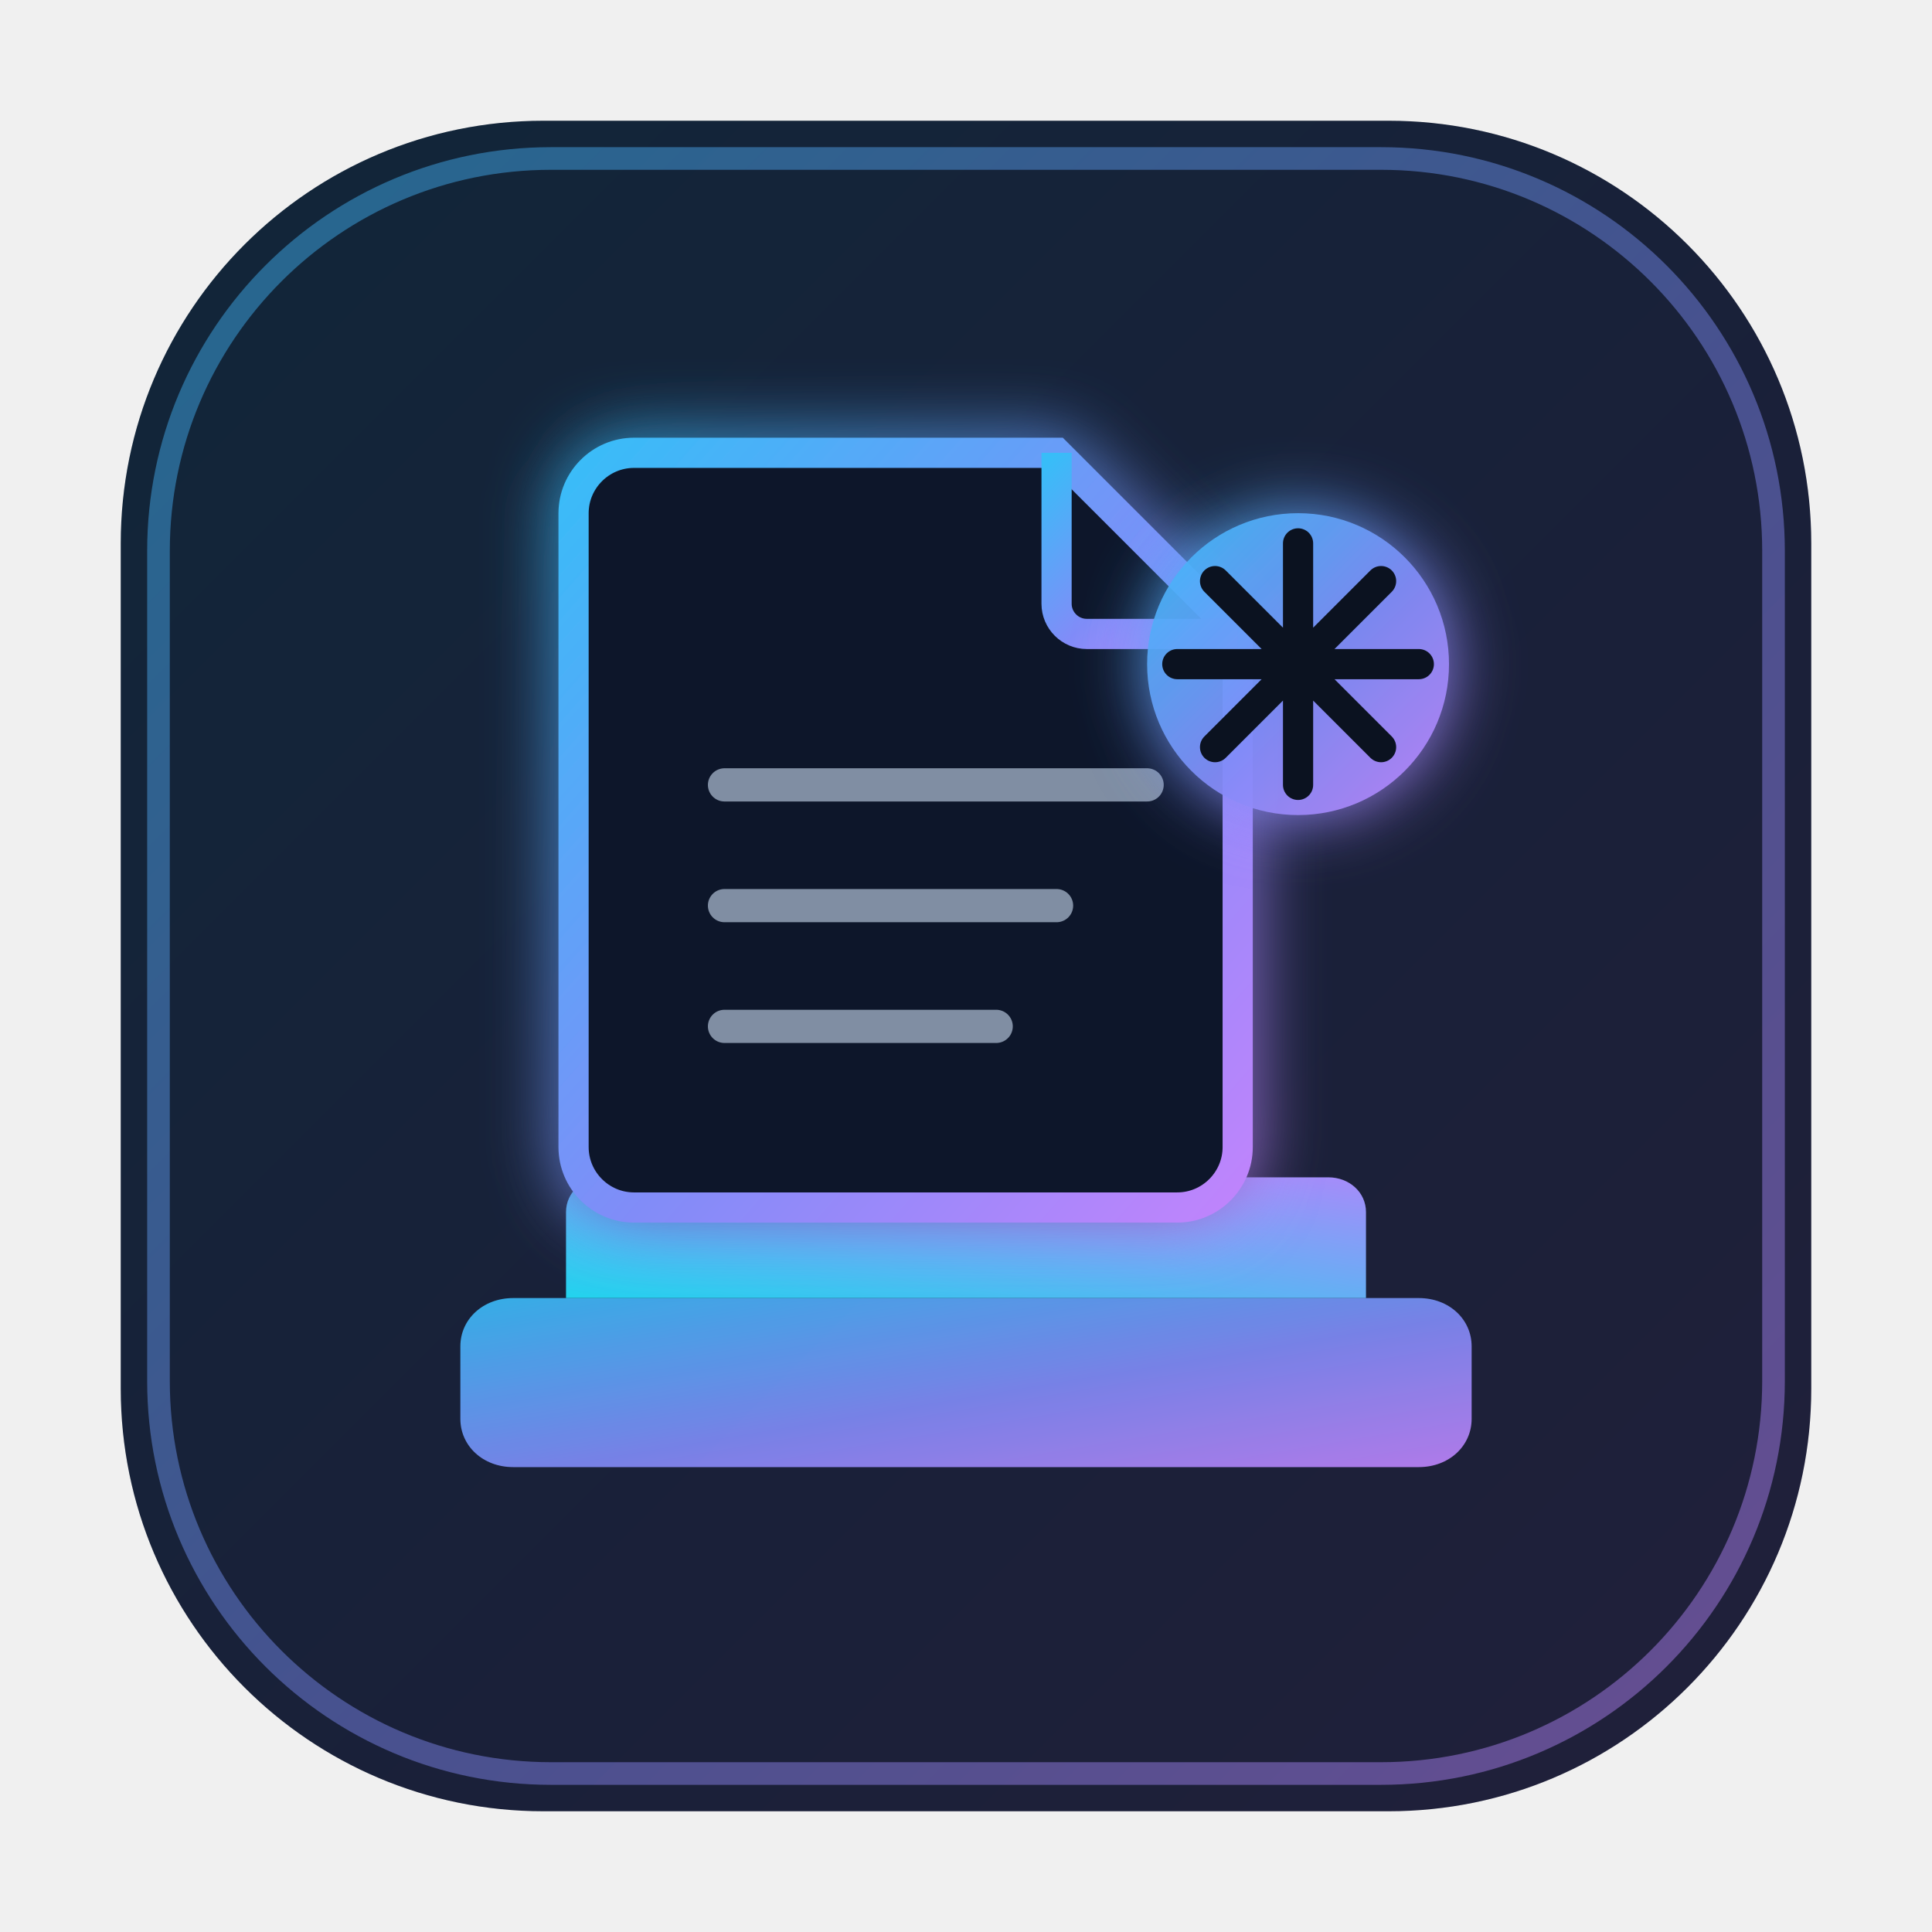
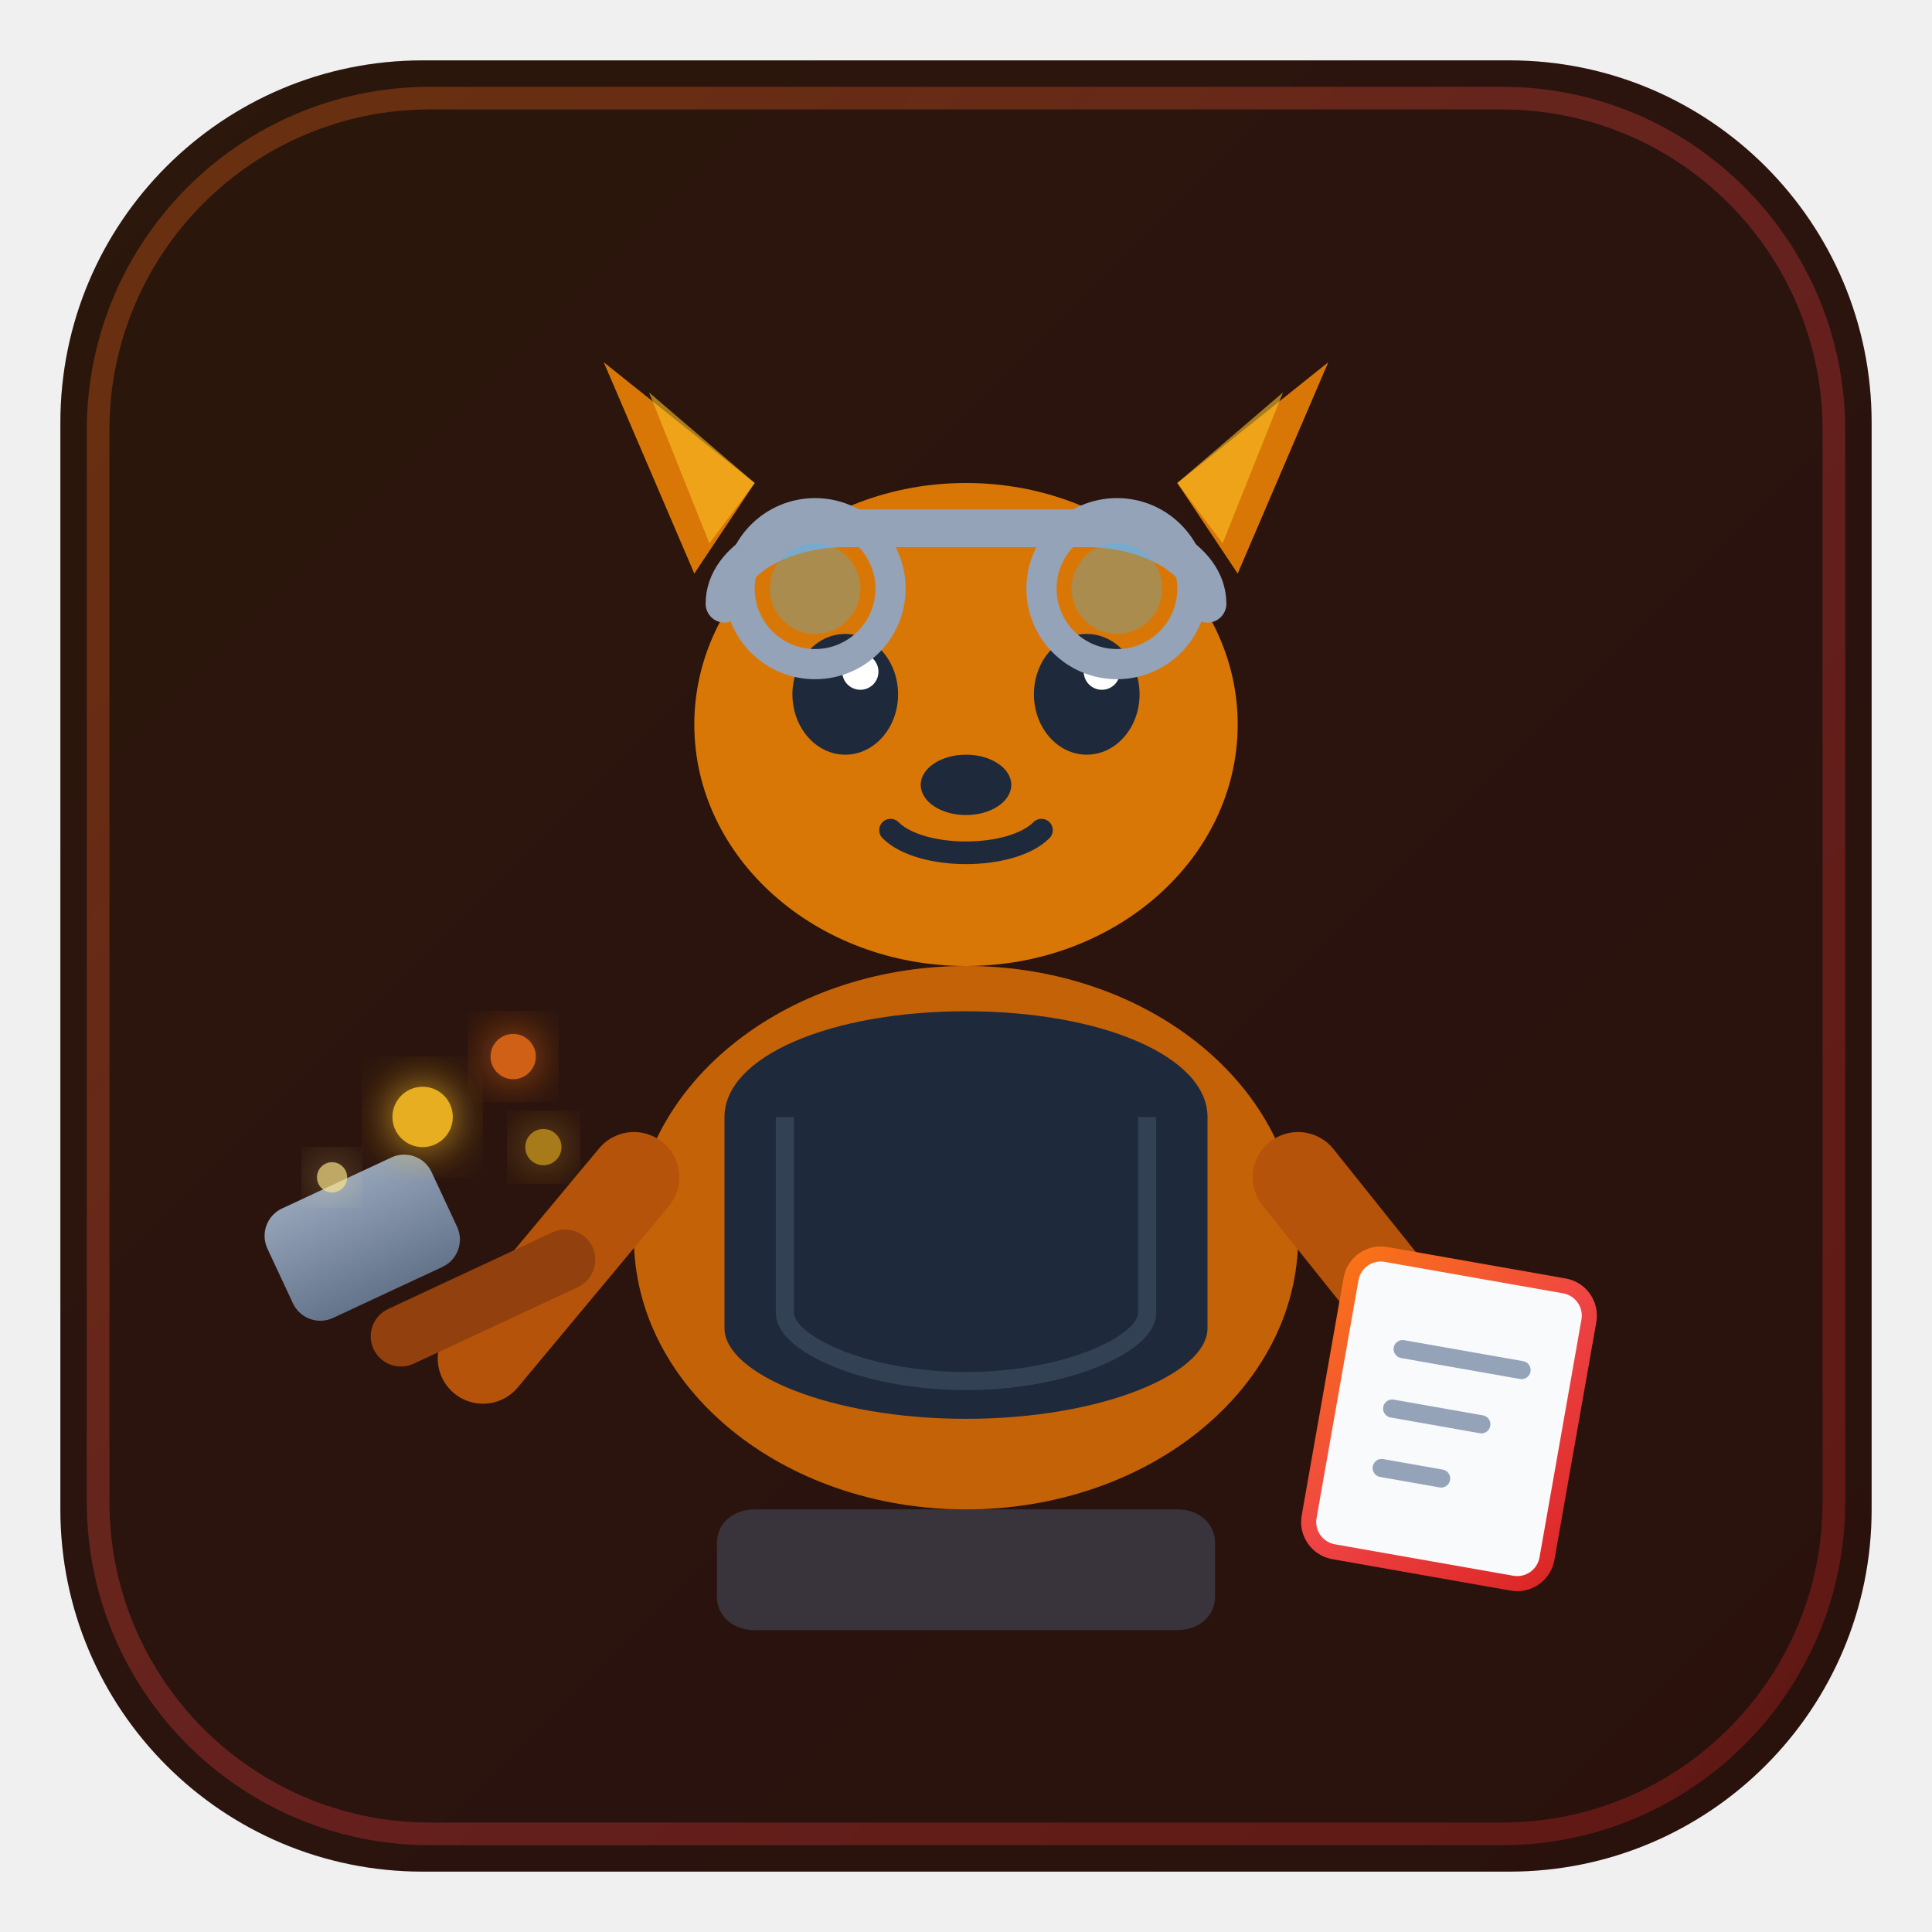
- <svg xmlns="http://www.w3.org/2000/svg" viewBox="0 0 128 128" role="img" aria-label="specforge">
+ <svg xmlns="http://www.w3.org/2000/svg" viewBox="0 0 128 128" role="img" aria-label="specforge mascot">
  <defs>
-     <linearGradient id="g" x1="0%" y1="0%" x2="100%" y2="100%">
-       <stop offset="0%" stop-color="#38bdf8" />
-       <stop offset="55%" stop-color="#818cf8" />
-       <stop offset="100%" stop-color="#c084fc" />
+     <linearGradient id="forge" x1="0%" y1="0%" x2="100%" y2="100%">
+       <stop offset="0%" stop-color="#f97316" />
+       <stop offset="50%" stop-color="#ef4444" />
+       <stop offset="100%" stop-color="#dc2626" />
    </linearGradient>
-     <linearGradient id="g2" x1="0%" y1="100%" x2="100%" y2="0%">
-       <stop offset="0%" stop-color="#22d3ee" />
-       <stop offset="100%" stop-color="#a78bfa" />
+     <linearGradient id="glow" x1="0%" y1="0%" x2="100%" y2="100%">
+       <stop offset="0%" stop-color="#fbbf24" />
+       <stop offset="100%" stop-color="#f97316" />
    </linearGradient>
-     <filter id="glow" x="-40%" y="-40%" width="180%" height="180%">
-       <feGaussianBlur stdDeviation="2.2" result="b" />
+     <linearGradient id="metal" x1="0%" y1="0%" x2="0%" y2="100%">
+       <stop offset="0%" stop-color="#94a3b8" />
+       <stop offset="100%" stop-color="#64748b" />
+     </linearGradient>
+     <filter id="ember" x="-50%" y="-50%" width="200%" height="200%">
+       <feGaussianBlur stdDeviation="1.5" result="b" />
      <feMerge>
        <feMergeNode in="b" />
        <feMergeNode in="SourceGraphic" />
      </feMerge>
    </filter>
  </defs>
-   <rect x="8" y="8" width="112" height="112" rx="28" fill="#0b1220" />
-   <rect x="8" y="8" width="112" height="112" rx="28" fill="url(#g)" opacity="0.12" />
-   <rect x="10.5" y="10.5" width="107" height="107" rx="26" fill="none" stroke="url(#g)" stroke-opacity="0.45" stroke-width="1.5" />
-   <path d="M34 86h60c2 0 3.5 1.4 3.5 3.2V94c0 1.8-1.5 3.2-3.5 3.2H34c-2 0-3.5-1.4-3.5-3.2v-4.8c0-1.8 1.5-3.2 3.5-3.2z" fill="url(#g)" opacity="0.9" />
-   <path d="M40 78h48c1.4 0 2.5 1 2.5 2.3V86H37.5v-5.7c0-1.3 1.1-2.3 2.5-2.3z" fill="url(#g2)" />
-   <path d="M42 30h28l12 12v34c0 2.2-1.8 4-4 4H42c-2.2 0-4-1.8-4-4V34c0-2.2 1.8-4 4-4z" fill="#0f172a" stroke="url(#g)" stroke-width="2" filter="url(#glow)" />
-   <path d="M70 30v10c0 1.1.9 2 2 2h10" fill="none" stroke="url(#g)" stroke-width="2" />
-   <path d="M48 52h28M48 60h22M48 68h18" stroke="#94a3b8" stroke-width="2.2" stroke-linecap="round" opacity="0.85" />
-   <circle cx="86" cy="44" r="10" fill="url(#g)" opacity="0.95" filter="url(#glow)" />
-   <path d="M86 36v16M78 44h16M80.5 38.5l11 11M80.5 49.5l11-11" stroke="#0b1220" stroke-width="2" stroke-linecap="round" />
+   <rect x="4" y="4" width="120" height="120" rx="24" fill="#1a0f0a" />
+   <rect x="4" y="4" width="120" height="120" rx="24" fill="url(#forge)" opacity="0.08" />
+   <rect x="6.5" y="6.5" width="115" height="115" rx="22" fill="none" stroke="url(#forge)" stroke-opacity="0.3" stroke-width="1.5" />
+   <ellipse cx="64" cy="82" rx="22" ry="18" fill="#b45309" />
+   <ellipse cx="64" cy="82" rx="22" ry="18" fill="#d97706" opacity="0.4" />
+   <path d="M48 74c0-4 7-7 16-7s16 3 16 7v14c0 3-7 6-16 6s-16-3-16-6z" fill="#1e293b" />
+   <path d="M52 74v13c0 2 5.3 4.5 12 4.5s12-2.5 12-4.5V74" fill="none" stroke="#334155" stroke-width="1.2" />
+   <ellipse cx="64" cy="48" rx="18" ry="16" fill="#d97706" />
+   <path d="M46 38l-6-14 10 8z" fill="#d97706" />
+   <path d="M47 36l-4-10 7 6z" fill="#fbbf24" opacity="0.6" />
+   <path d="M82 38l6-14-10 8z" fill="#d97706" />
+   <path d="M81 36l4-10-7 6z" fill="#fbbf24" opacity="0.6" />
+   <ellipse cx="56" cy="46" rx="3.5" ry="4" fill="#1e293b" />
+   <ellipse cx="72" cy="46" rx="3.5" ry="4" fill="#1e293b" />
+   <circle cx="57" cy="44.5" r="1.2" fill="white" />
+   <circle cx="73" cy="44.5" r="1.2" fill="white" />
+   <ellipse cx="64" cy="52" rx="3" ry="2" fill="#1e293b" />
+   <path d="M59 55c2 2 8 2 10 0" fill="none" stroke="#1e293b" stroke-width="1.5" stroke-linecap="round" />
+   <path d="M48 40c0-3 4-5 8-5h16c4 0 8 2 8 5" fill="none" stroke="#94a3b8" stroke-width="2.5" stroke-linecap="round" />
+   <circle cx="54" cy="39" r="5" fill="none" stroke="#94a3b8" stroke-width="2" />
+   <circle cx="74" cy="39" r="5" fill="none" stroke="#94a3b8" stroke-width="2" />
+   <circle cx="54" cy="39" r="3" fill="#38bdf8" opacity="0.3" />
+   <circle cx="74" cy="39" r="3" fill="#38bdf8" opacity="0.3" />
+   <path d="M42 78l-10 12" stroke="#b45309" stroke-width="6" stroke-linecap="round" />
+   <rect x="24" y="84" width="16" height="4" rx="2" fill="#92400e" transform="rotate(-25 32 86)" />
+   <rect x="18" y="78" width="12" height="8" rx="2" fill="url(#metal)" transform="rotate(-25 24 82)" />
+   <path d="M86 78l8 10" stroke="#b45309" stroke-width="6" stroke-linecap="round" />
+   <rect x="88" y="84" width="16" height="20" rx="2" fill="#f8fafc" transform="rotate(10 96 94)" />
+   <rect x="88" y="84" width="16" height="20" rx="2" fill="none" stroke="url(#forge)" stroke-width="1" transform="rotate(10 96 94)" />
+   <line x1="92" y1="90" x2="100" y2="90" stroke="#94a3b8" stroke-width="1.2" stroke-linecap="round" transform="rotate(10 96 95)" />
+   <line x1="92" y1="94" x2="98" y2="94" stroke="#94a3b8" stroke-width="1.2" stroke-linecap="round" transform="rotate(10 96 95)" />
+   <line x1="92" y1="98" x2="96" y2="98" stroke="#94a3b8" stroke-width="1.2" stroke-linecap="round" transform="rotate(10 96 95)" />
+   <circle cx="28" cy="74" r="2" fill="#fbbf24" filter="url(#ember)" opacity="0.9" />
+   <circle cx="34" cy="70" r="1.5" fill="#f97316" filter="url(#ember)" opacity="0.8" />
+   <circle cx="22" cy="78" r="1" fill="#fde68a" filter="url(#ember)" opacity="0.7" />
+   <circle cx="36" cy="76" r="1.2" fill="#fbbf24" filter="url(#ember)" opacity="0.6" />
+   <path d="M50 100h28c1.5 0 2.5 1 2.5 2.2v3.6c0 1.2-1 2.2-2.5 2.2H50c-1.5 0-2.5-1-2.5-2.2v-3.6c0-1.2 1-2.2 2.5-2.2z" fill="#475569" opacity="0.5" />
</svg>
